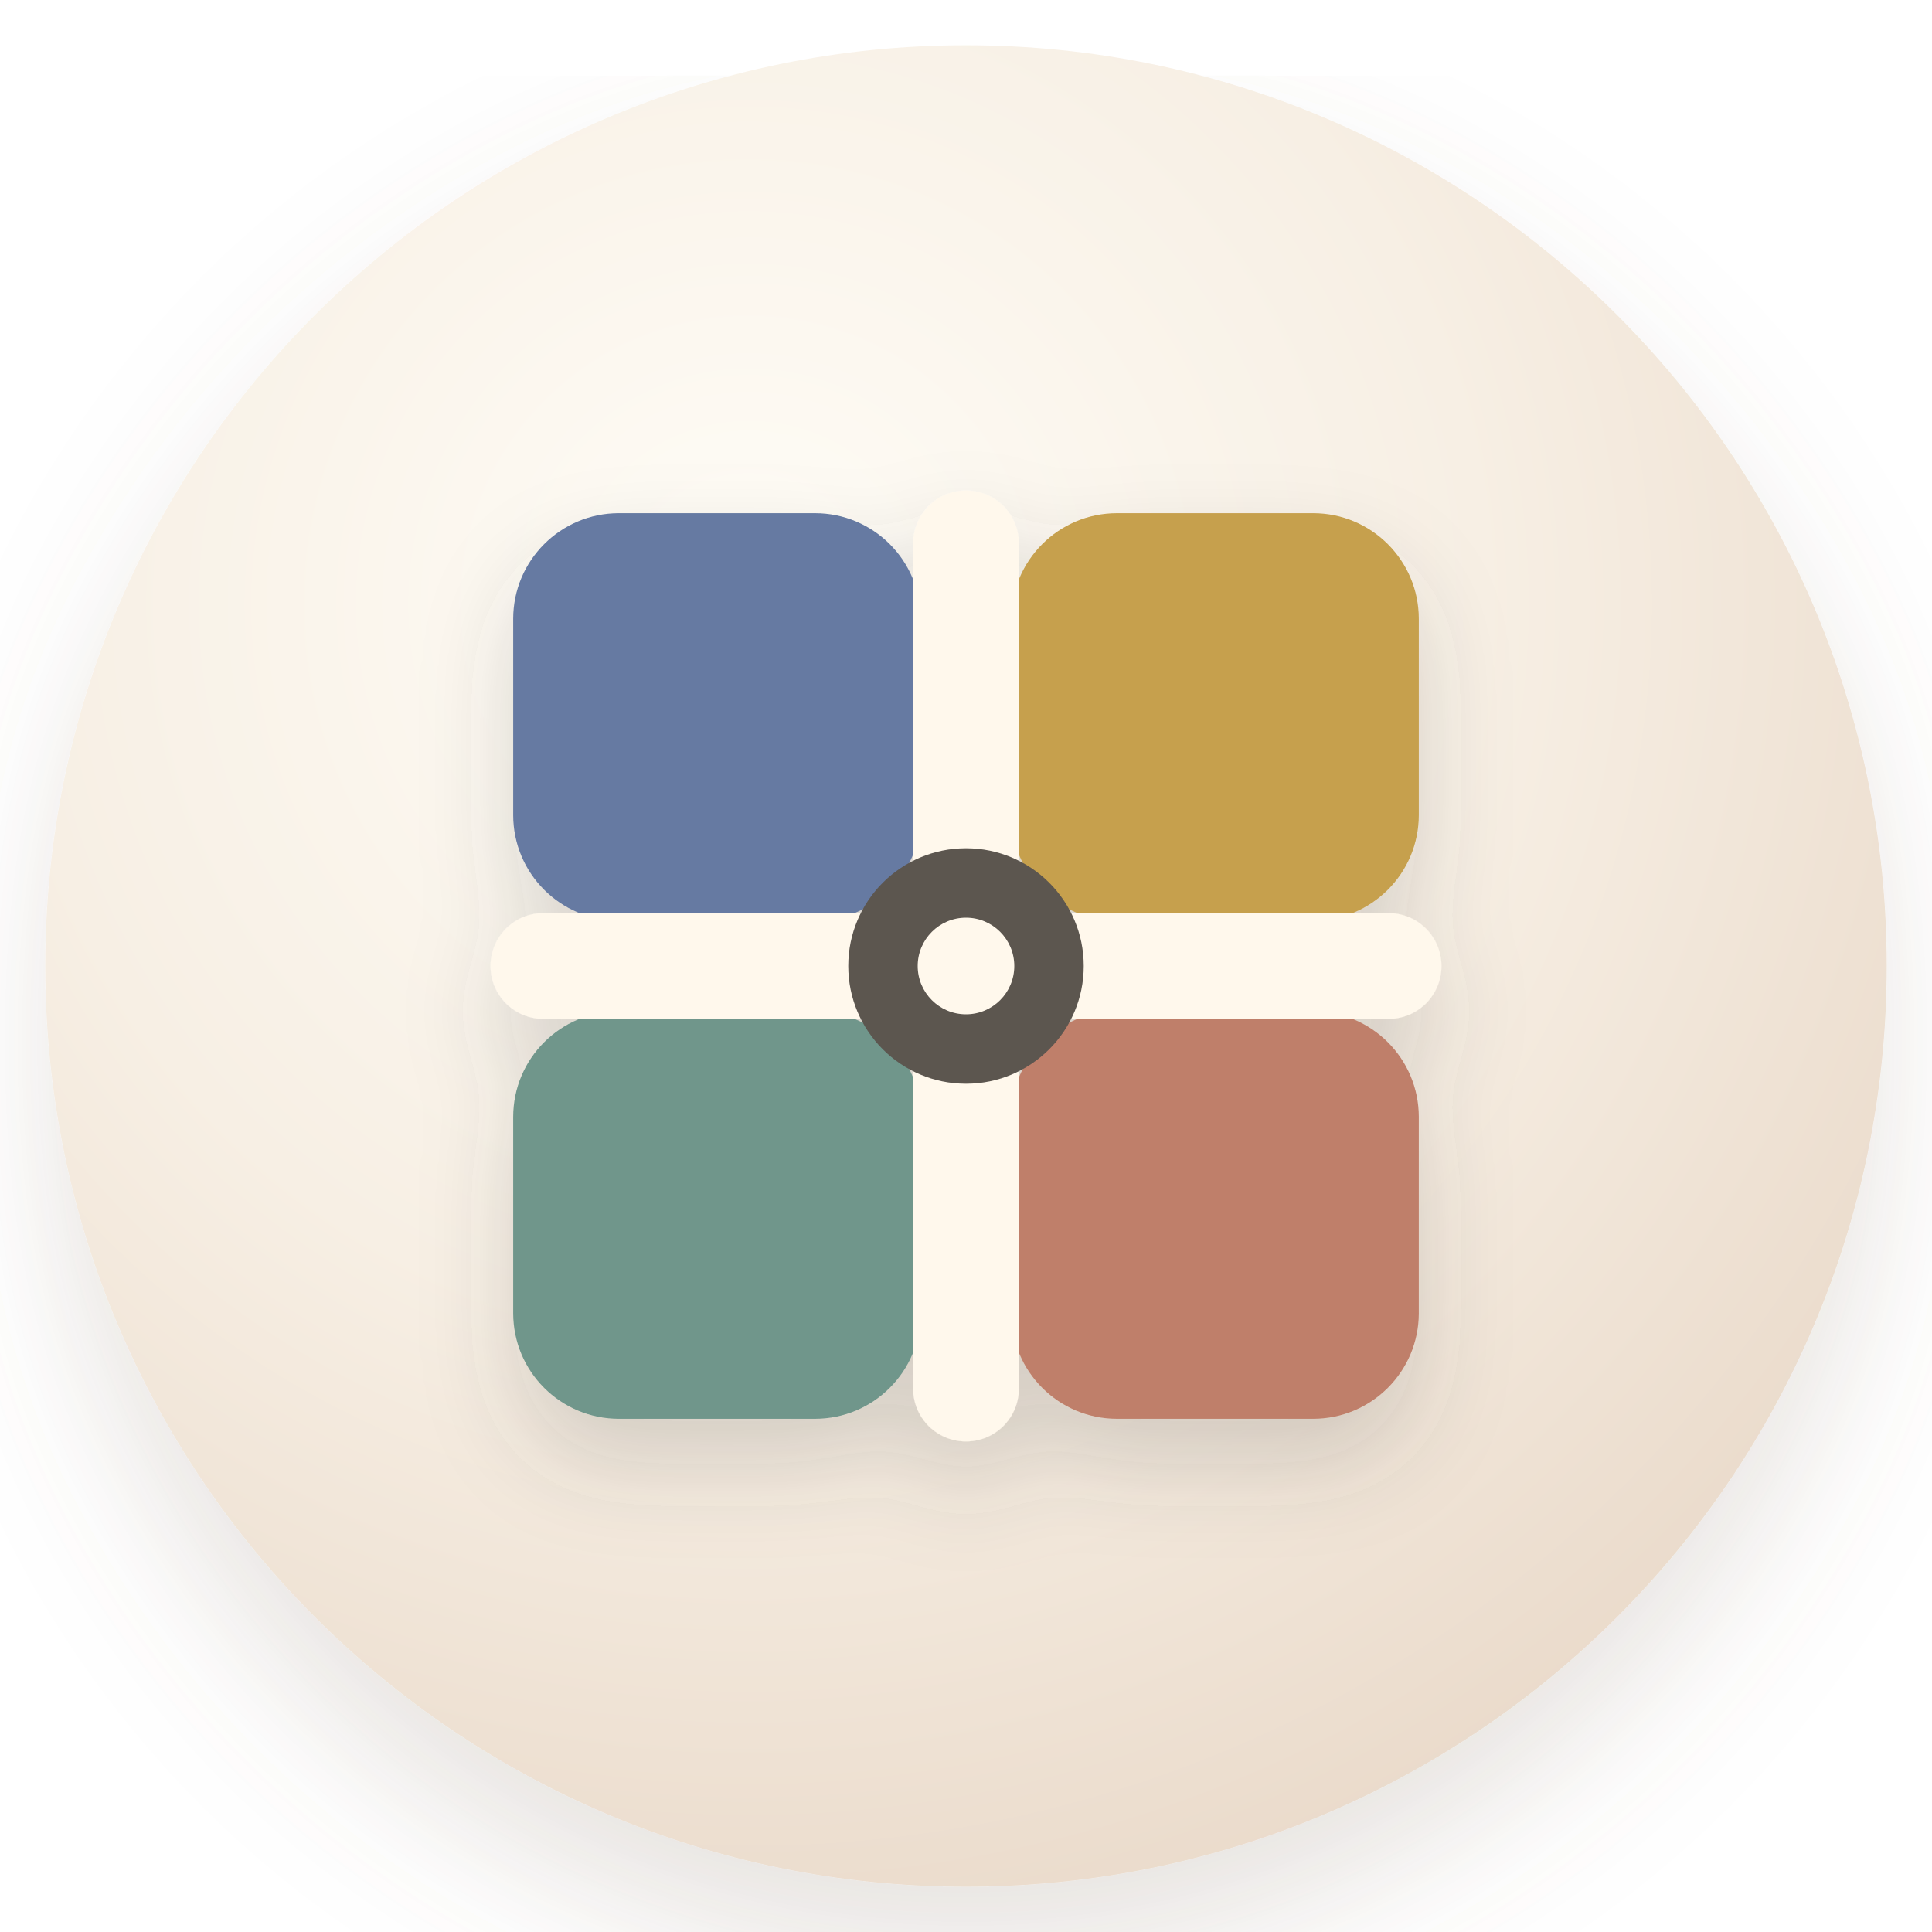
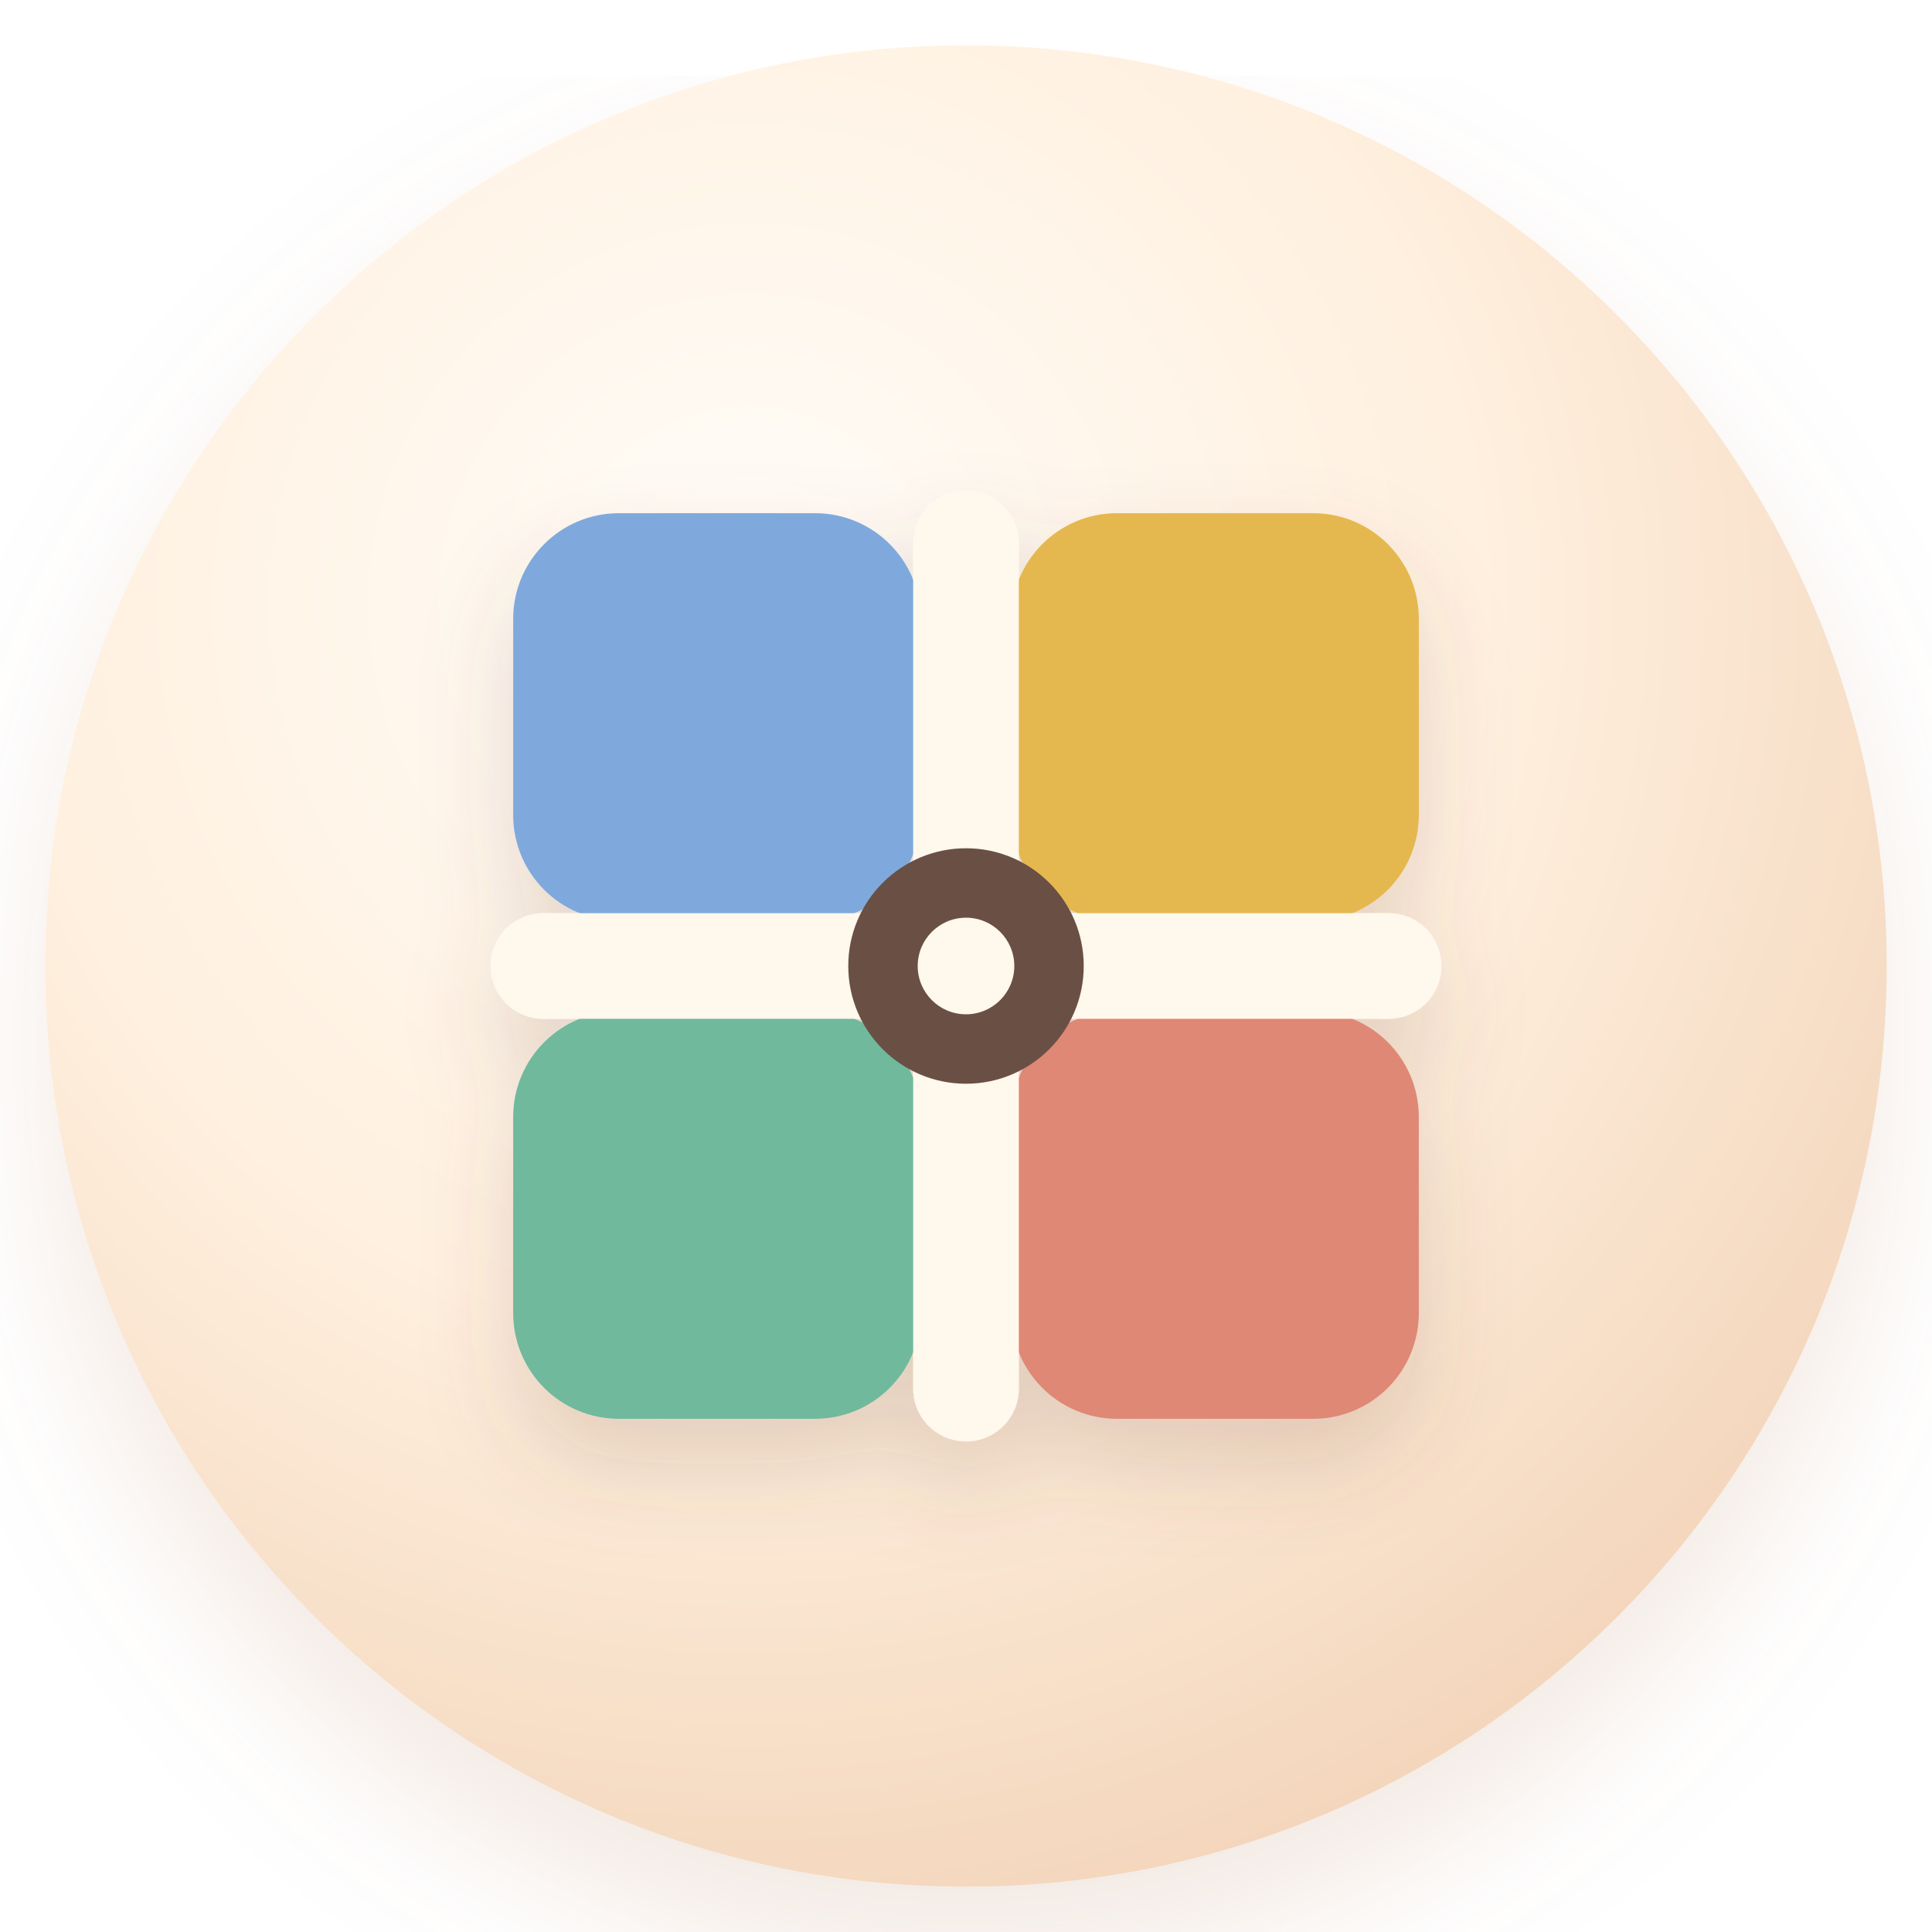
<svg xmlns="http://www.w3.org/2000/svg" width="128" height="128" viewBox="0 0 128 128" role="img" aria-label="aolabs.io">
  <defs>
    <radialGradient id="disc" cx="38%" cy="30%" r="78%">
-       <stop offset="0" stop-color="#fffdf7" />
-       <stop offset=".52" stop-color="#f7efe4" />
-       <stop offset="1" stop-color="#e9d9c9" />
+       <stop offset="0" stop-color="#fffdf9" />
+       <stop offset=".52" stop-color="#fff0df" />
+       <stop offset="1" stop-color="#f2d3b8" />
    </radialGradient>
    <filter id="lift" x="-14%" y="-12%" width="128%" height="132%">
-       <feDropShadow dx="0" dy="5" stdDeviation="5" flood-color="#7c6553" flood-opacity=".18" />
+       <feDropShadow dx="0" dy="5" stdDeviation="5" flood-color="#b98163" flood-opacity=".18" />
    </filter>
    <filter id="markShadow" x="-20%" y="-20%" width="140%" height="150%">
-       <feDropShadow dx="0" dy="3" stdDeviation="3" flood-color="#4f4a44" flood-opacity=".18" />
+       <feDropShadow dx="0" dy="3" stdDeviation="3" flood-color="#765140" flood-opacity=".18" />
    </filter>
  </defs>
  <circle cx="64" cy="64" r="61" fill="url(#disc)" filter="url(#lift)" />
  <g filter="url(#markShadow)">
-     <rect x="34" y="34" width="27" height="27" rx="7" fill="#667aa2" />
-     <rect x="67" y="34" width="27" height="27" rx="7" fill="#c6a04d" />
-     <rect x="34" y="67" width="27" height="27" rx="7" fill="#6f968b" />
-     <rect x="67" y="67" width="27" height="27" rx="7" fill="#bf7f6b" />
+     <rect x="34" y="34" width="27" height="27" rx="7" fill="#7fa9dc" />
+     <rect x="67" y="34" width="27" height="27" rx="7" fill="#e5b84f" />
+     <rect x="34" y="67" width="27" height="27" rx="7" fill="#70b99d" />
+     <rect x="67" y="67" width="27" height="27" rx="7" fill="#df8876" />
    <path d="M64 36v56M36 64h56" fill="none" stroke="#fff8ec" stroke-width="7" stroke-linecap="round" />
-     <circle cx="64" cy="64" r="7.8" fill="#5c5650" />
+     <circle cx="64" cy="64" r="7.8" fill="#6b4f45" />
    <circle cx="64" cy="64" r="3.2" fill="#fff8ec" />
  </g>
</svg>
